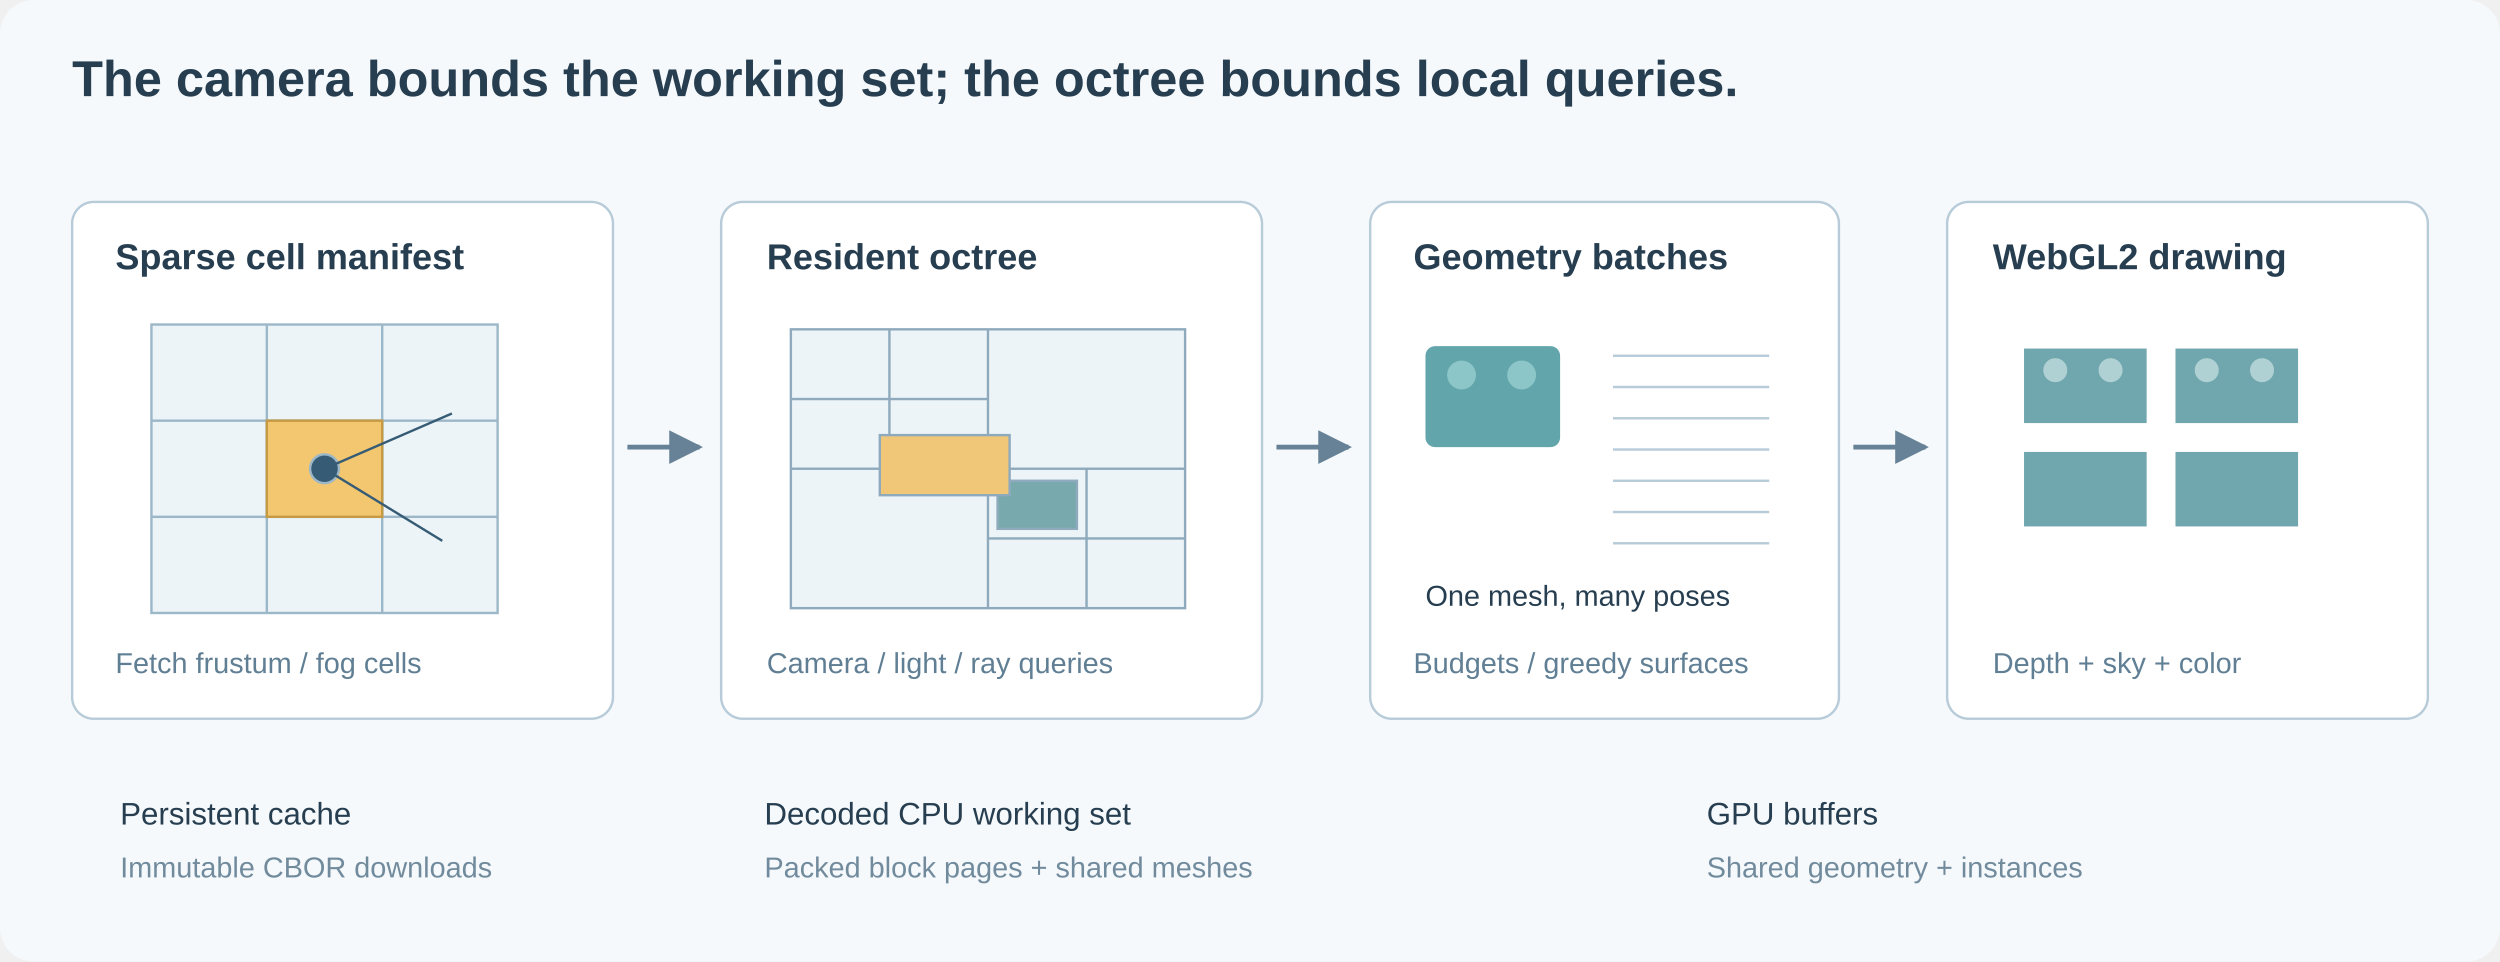
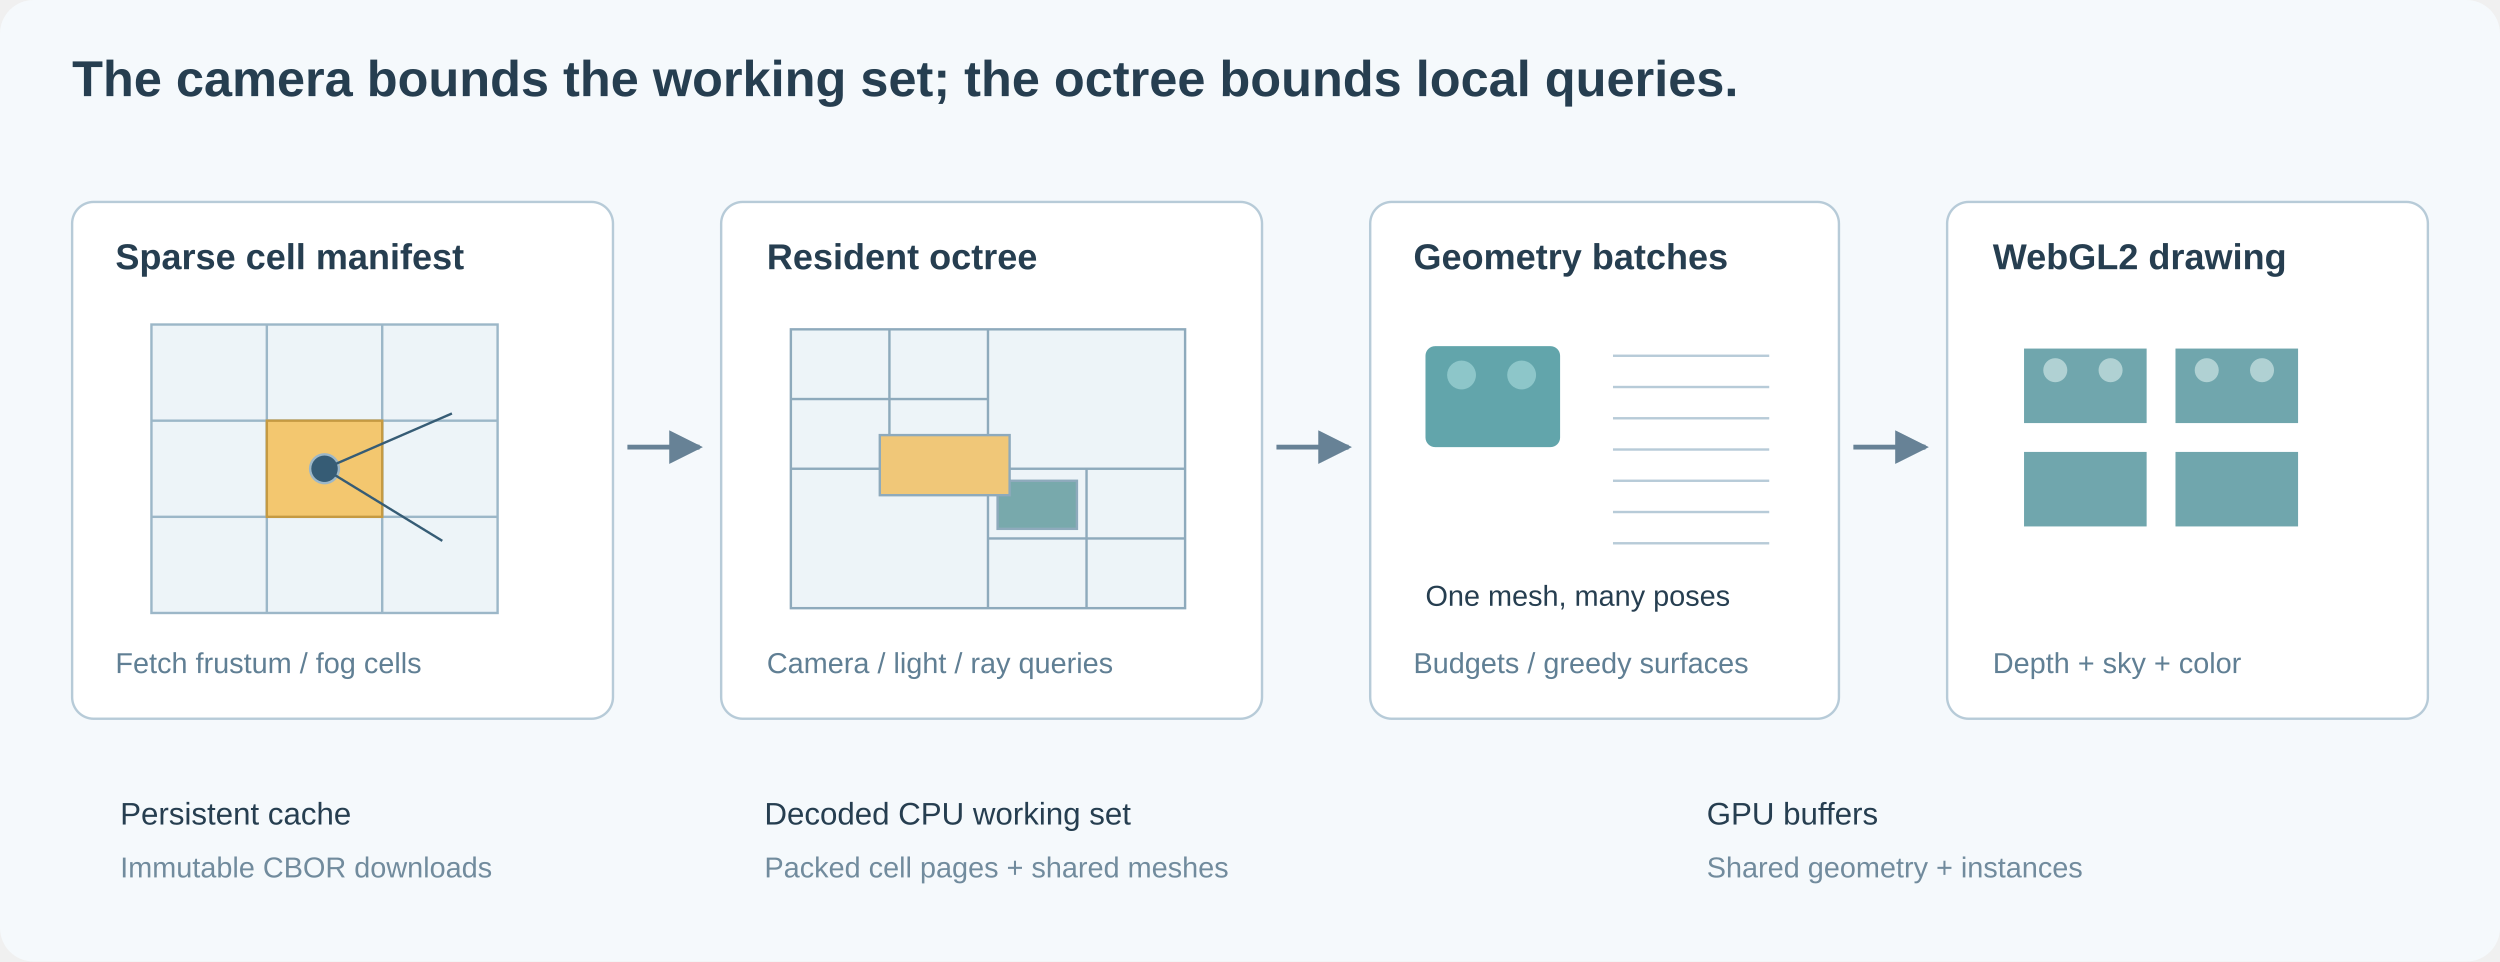
<svg xmlns="http://www.w3.org/2000/svg" width="1040" height="400" viewBox="0 0 1040 400" role="img" aria-labelledby="title desc">
  <defs>
    <marker id="arrow" viewBox="0 0 10 10" refX="9" refY="5" markerWidth="7" markerHeight="7" orient="auto-start-reverse">
      <path d="M0 0L10 5L0 10Z" fill="#678296" />
    </marker>
  </defs>
  <rect width="1040" height="400" rx="14" fill="#f5f9fc" />
  <g font-family="Arial, sans-serif" fill="#263e50">
    <text x="30" y="40" font-size="21" font-weight="bold">The camera bounds the working set; the octree bounds local queries.</text>
    <g stroke="#b7cbd8" fill="white">
      <rect x="30" y="84" width="225" height="215" rx="9" />
      <rect x="300" y="84" width="225" height="215" rx="9" />
      <rect x="570" y="84" width="195" height="215" rx="9" />
      <rect x="810" y="84" width="200" height="215" rx="9" />
    </g>
    <g font-size="15" font-weight="bold">
      <text x="48" y="112">Sparse cell manifest</text>
      <text x="319" y="112">Resident octree</text>
      <text x="588" y="112">Geometry batches</text>
      <text x="829" y="112">WebGL2 drawing</text>
    </g>
    <g transform="translate(63 135)" stroke="#9cb7c8" fill="#edf4f8">
      <path d="M0 0H144V120H0Z M48 0V120 M96 0V120 M0 40H144 M0 80H144" />
      <rect x="48" y="40" width="48" height="40" fill="#f3c76f" stroke="#c59a42" />
      <circle cx="72" cy="60" r="6" fill="#365c75" />
      <path d="M72 60L121 90M72 60L125 37" stroke="#365c75" />
    </g>
    <g transform="translate(329 137)" stroke="#8eaabc" fill="#edf4f8">
      <rect width="164" height="116" />
      <path d="M82 0V116M0 58H164M41 0V58M0 29H82M123 58V116M82 87H164" />
      <rect x="86" y="63" width="33" height="20" fill="#78a9ac" />
      <rect x="37" y="44" width="54" height="25" fill="#f0c778" />
    </g>
    <g transform="translate(593 144)">
      <rect x="0" y="0" width="56" height="42" rx="4" fill="#62a5ab" />
      <circle cx="15" cy="12" r="6" fill="#8dc6c9" />
      <circle cx="40" cy="12" r="6" fill="#8dc6c9" />
      <g stroke="#b7cbd8">
        <path d="M78 4H143M78 17H143M78 30H143M78 43H143M78 56H143M78 69H143M78 82H143" />
      </g>
      <text x="0" y="108" font-size="12">One mesh, many poses</text>
    </g>
    <g transform="translate(842 145)" fill="#70a6ad">
      <path d="M0 0H51V31H0Z M63 0H114V31H63Z M0 43H51V74H0Z M63 43H114V74H63Z" />
      <g fill="#b0d1d3">
        <circle cx="13" cy="9" r="5" />
        <circle cx="36" cy="9" r="5" />
        <circle cx="76" cy="9" r="5" />
        <circle cx="99" cy="9" r="5" />
      </g>
    </g>
    <g stroke="#678296" stroke-width="2" marker-end="url(#arrow)">
      <path d="M261 186H291" />
      <path d="M531 186H561" />
      <path d="M771 186H801" />
    </g>
    <g font-size="12" fill="#607f94">
      <text x="48" y="280">Fetch frustum / fog cells</text>
      <text x="319" y="280">Camera / light / ray queries</text>
      <text x="588" y="280">Budgets / greedy surfaces</text>
      <text x="829" y="280">Depth + sky + color</text>
    </g>
    <g font-size="13">
      <text x="50" y="343">Persistent cache</text>
      <text x="318" y="343">Decoded CPU working set</text>
      <text x="710" y="343">GPU buffers</text>
    </g>
    <g font-size="12" fill="#718b9d">
      <text x="50" y="365">Immutable CBOR downloads</text>
-       <text x="318" y="365">Packed block pages + shared meshes</text>
+       <text x="318" y="365">Packed cell pages + shared meshes</text>
      <text x="710" y="365">Shared geometry + instances</text>
    </g>
  </g>
</svg>
